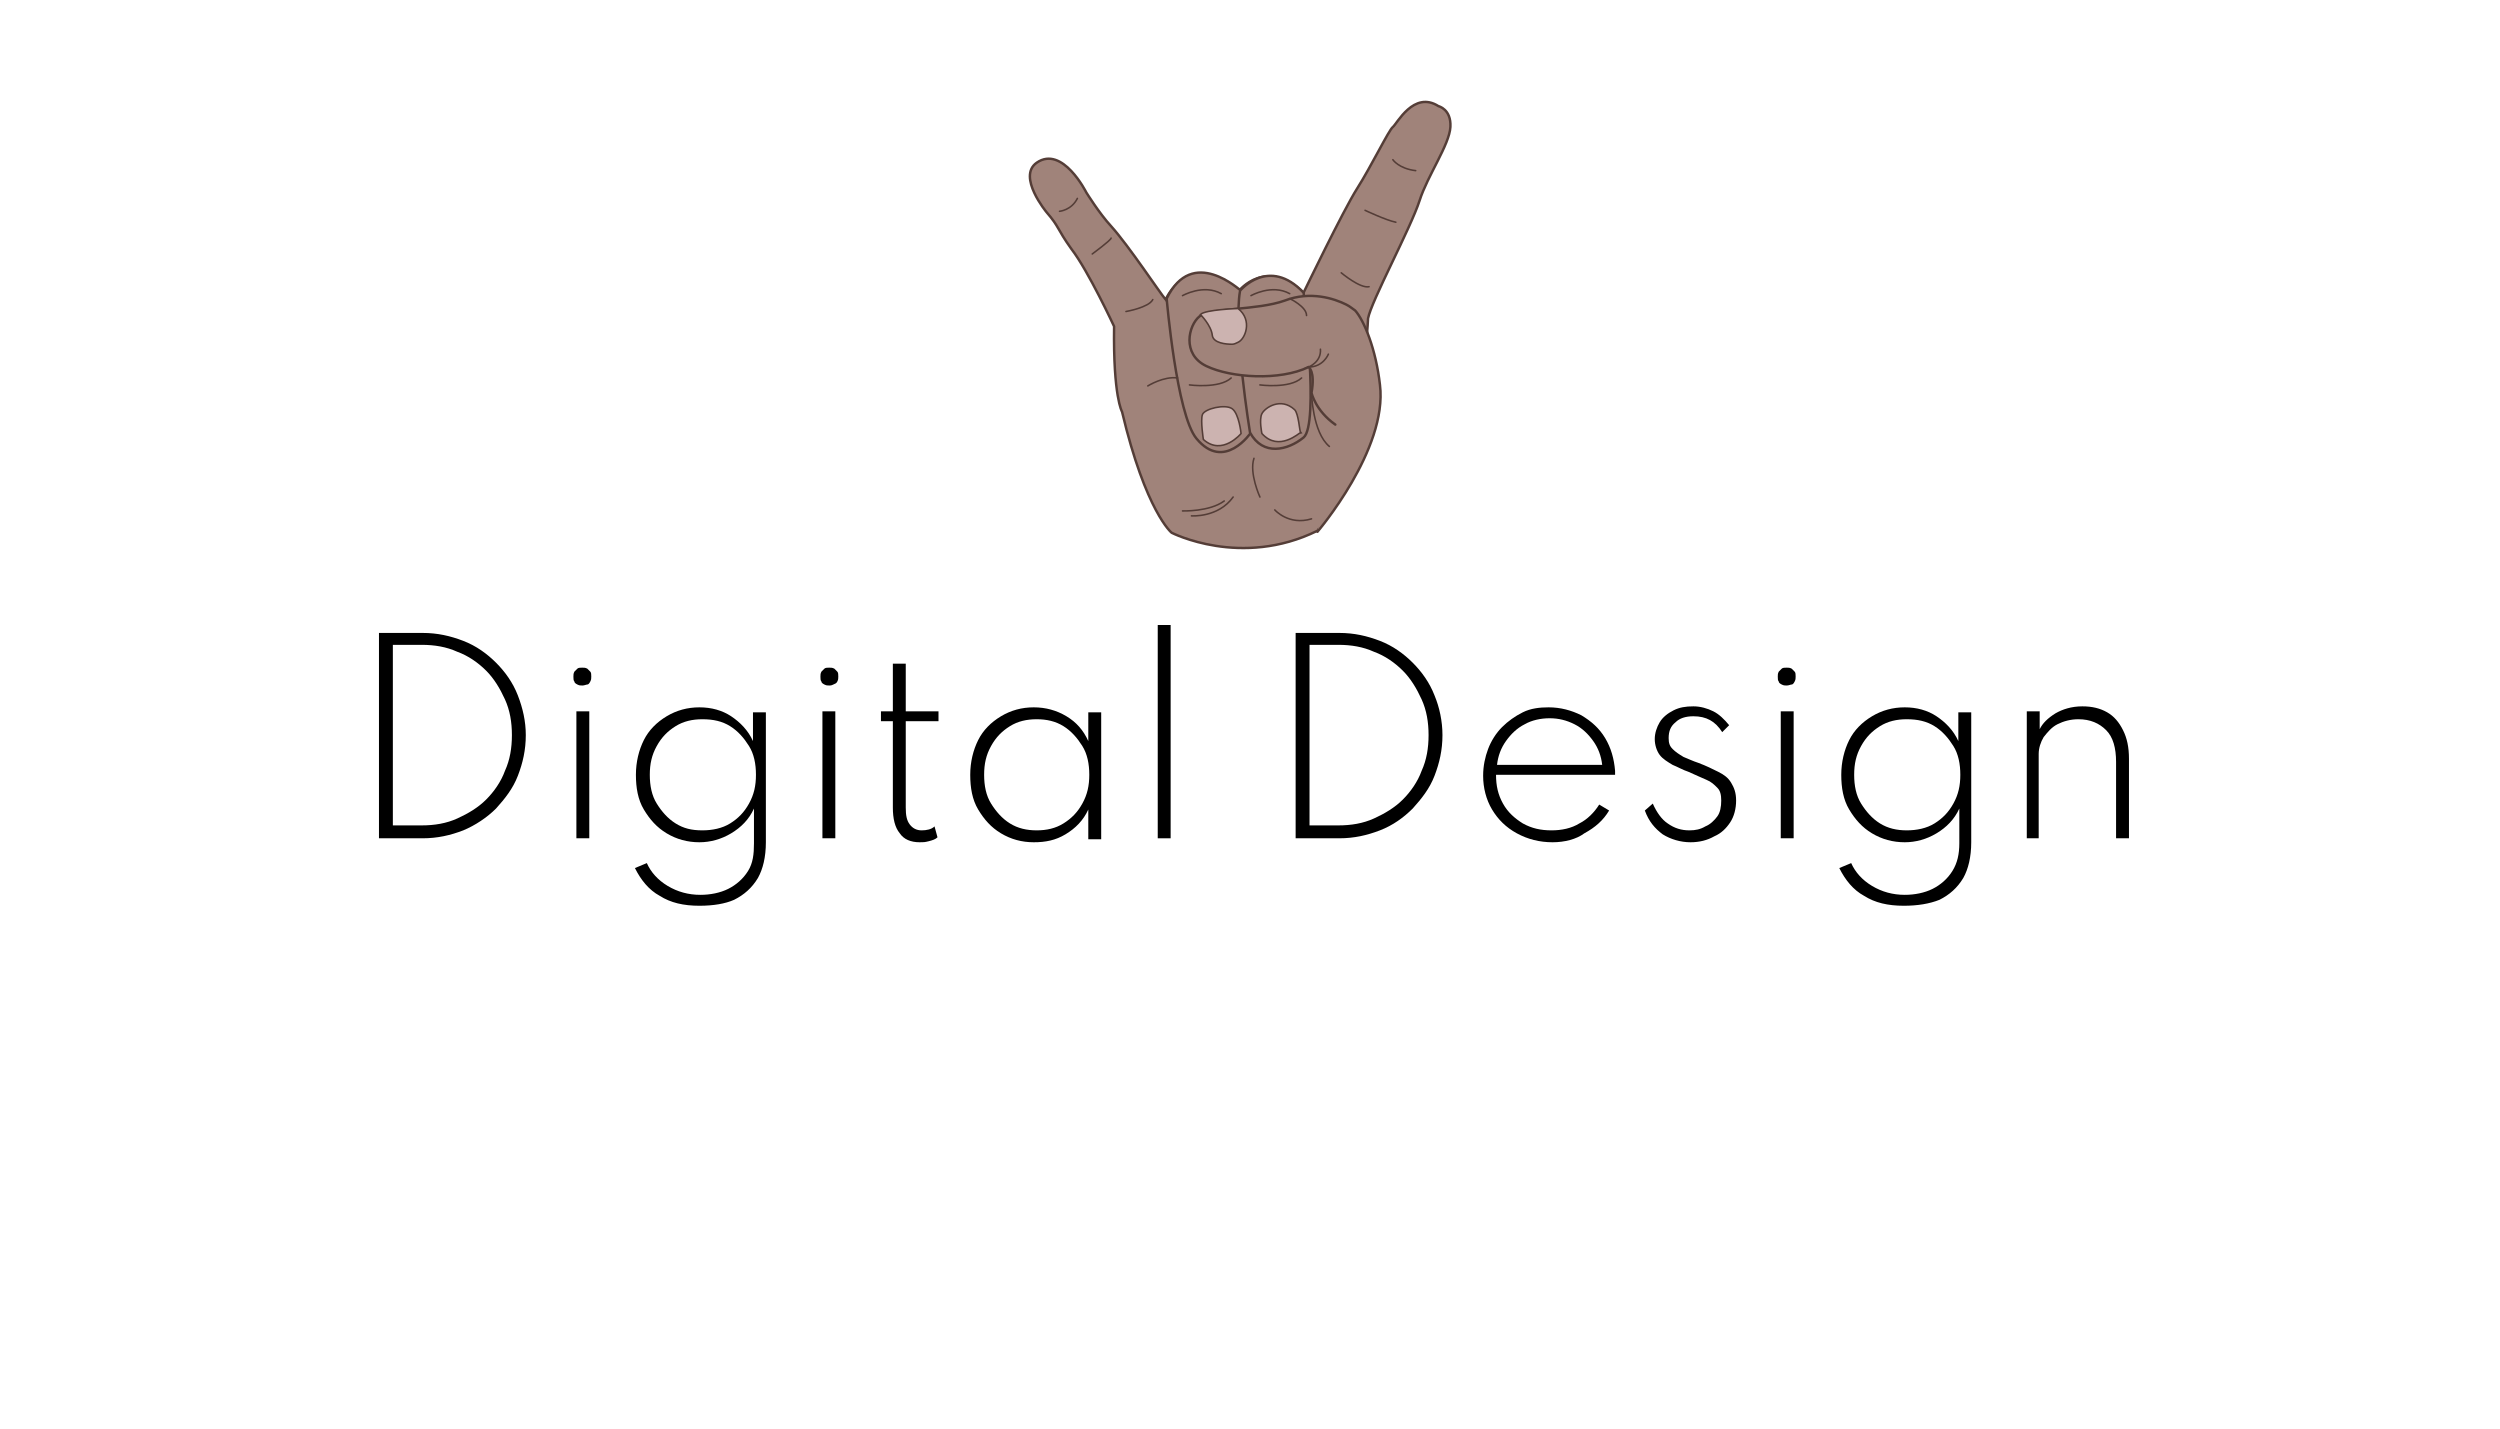
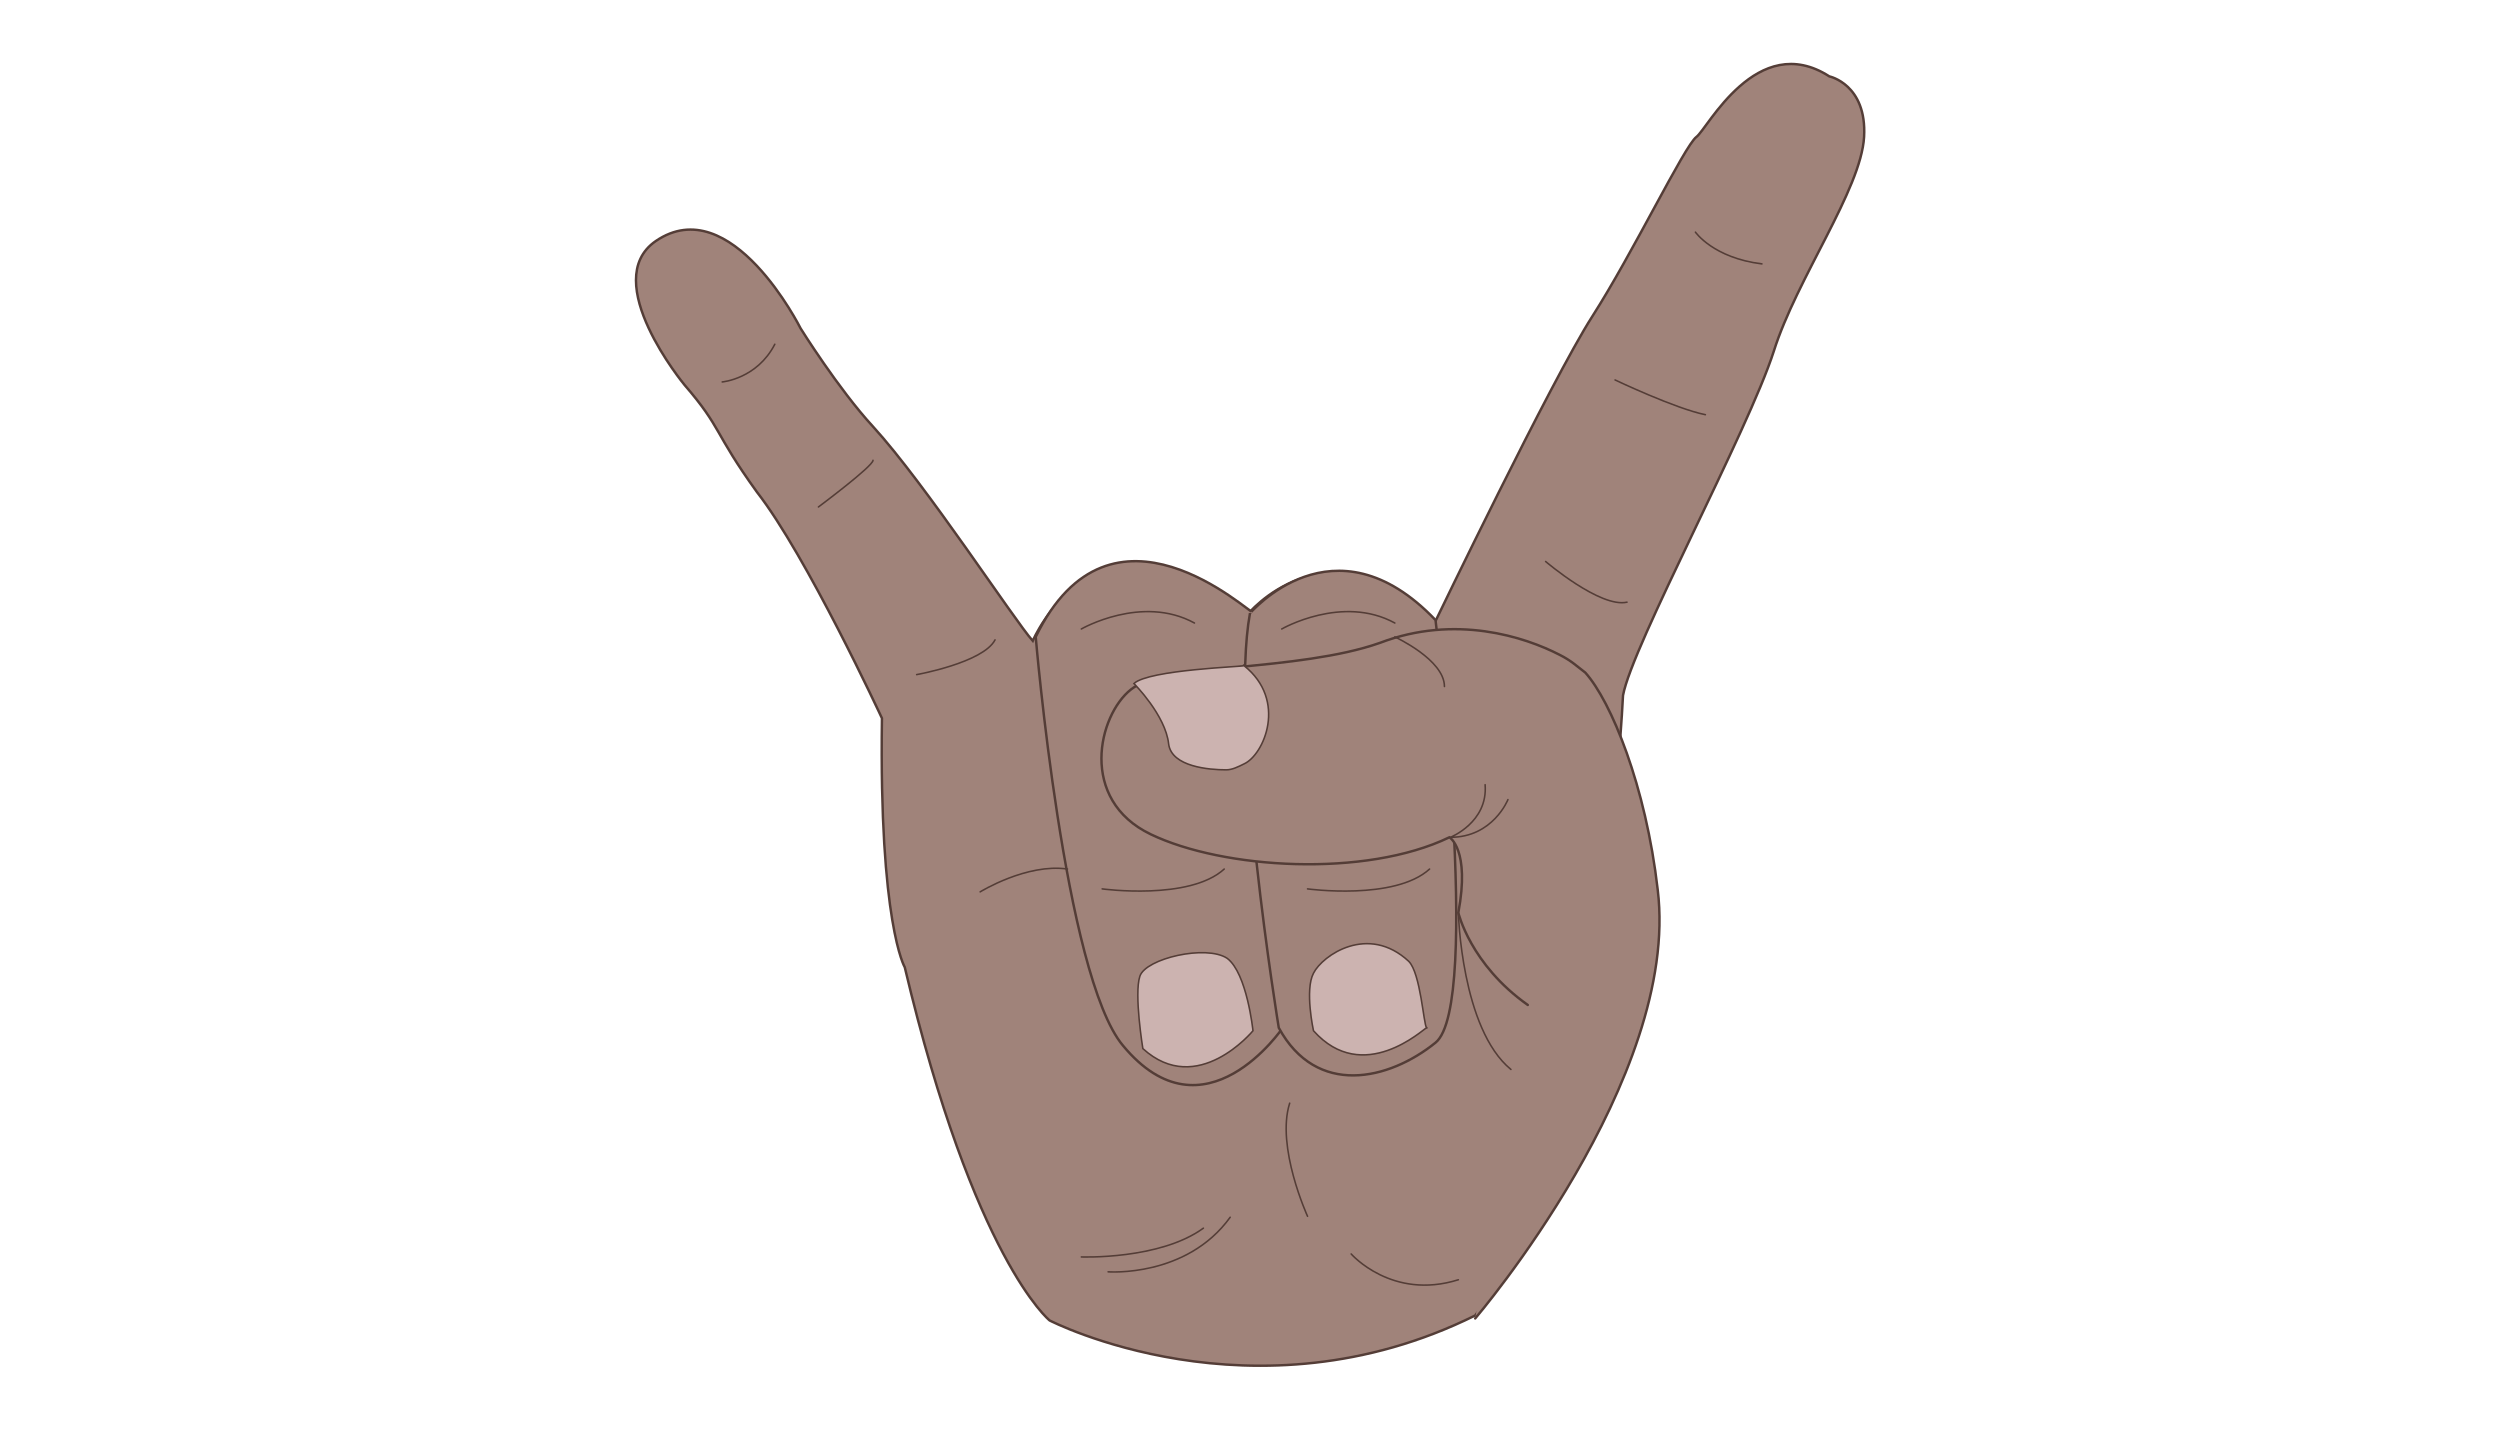
<svg xmlns="http://www.w3.org/2000/svg" version="1.1" id="Layer_1" x="0px" y="0px" viewBox="0 0 252 144" style="enable-background:new 0 0 252 144;" xml:space="preserve">
  <style type="text/css">
	.st0{fill:#A0837A;stroke:#543D37;stroke-width:0.25;stroke-linecap:round;stroke-miterlimit:10;}
	.st1{fill:none;stroke:#543D37;stroke-width:0.16;stroke-linecap:round;stroke-miterlimit:10;}
	.st2{fill:#CCB3B0;stroke:#543D37;stroke-width:0.16;stroke-miterlimit:10;}
	.st3{fill:#FABBA4;stroke:#BC8E7E;stroke-width:0.16;stroke-linecap:round;stroke-miterlimit:10;}
	.st4{fill:none;stroke:#BC8E7E;stroke-width:0.16;stroke-linecap:round;stroke-miterlimit:10;}
</style>
  <g>
    <g>
-       <path class="st0" d="M132.8,53.5c4.4-5.8,5.1-21.4,5.1-21.4c0.3-1.7,4.3-9.1,5.2-11.9c0.8-2.5,3-5.6,3.1-7.4s-1.2-2.1-1.2-2.1    c-2.5-1.6-4.2,1.8-4.6,2.1c-0.4,0.3-2.2,4-3.6,6.2c-1.4,2.2-5.4,10.5-5.4,10.5c-3.8-3.6-6.5-0.2-6.5-0.2c-5.2-4.3-7.4,0.9-7.4,0.9    c-0.6-0.7-3.7-5.4-5.5-7.4c-1.2-1.3-2.5-3.4-2.5-3.4s-2.4-4.8-5-3c-2,1.4,1,5,1,5c1.3,1.5,1,1.6,2.5,3.7c1.7,2.2,4.3,7.8,4.3,7.8    c-0.1,7.1,0.8,8.6,0.8,8.6c2.4,10.1,5,12.2,5,12.2S125.1,57.3,132.8,53.5" />
-       <path class="st0" d="M117.6,30.1c0,0,1,11.7,3,14.1c2.8,3.4,5.5-0.6,5.5-0.6s0.5,0.7-1-14.3C125,29.3,120.2,24.7,117.6,30.1z" />
-       <path class="st0" d="M131.4,29.5c0,0,1.6,13.3,0,14.6s-4.1,1.9-5.4-0.5c0,0-1.7-10.4-1-14.3C125,29.3,127.9,25.8,131.4,29.5z" />
-       <path class="st0" d="M134.6,42.8c-2-1.4-2.4-3.2-2.4-3.2c0.4-2.2-0.3-2.6-0.3-2.6c-2.9,1.4-7.8,1.1-10.3-0.1    c-2.5-1.2-1.8-4.1-0.7-5s5.8-0.6,8.6-1.6c2.6-1,5-0.2,6.2,0.4c0.4,0.2,0.6,0.4,0.9,0.6c0.9,1,2.1,3.9,2.5,7.5    c0.8,6.5-6.3,14.8-6.3,14.8" />
+       <path class="st0" d="M148.7,132.6c12.8-16.9,14.9-62.5,14.9-62.5c0.9-5,12.6-26.6,15.2-34.7c2.3-7.3,8.8-16.3,9.1-21.6    s-3.5-6.1-3.5-6.1c-7.3-4.7-12.3,5.3-13.4,6.1c-1.2,0.9-6.4,11.7-10.5,18.1c-4.1,6.4-15.8,30.7-15.8,30.7    c-11.1-10.5-19-0.6-19-0.6c-15.2-12.6-21.6,2.6-21.6,2.6c-1.8-2-10.8-15.8-16.1-21.6c-3.5-3.8-7.3-9.9-7.3-9.9s-7-14-14.6-8.8    C60.3,28.3,69,38.8,69,38.8c3.8,4.4,2.9,4.7,7.3,10.8c5,6.4,12.6,22.8,12.6,22.8c-0.3,20.7,2.3,25.1,2.3,25.1    c7,29.5,14.6,35.6,14.6,35.6S126.3,143.7,148.7,132.6" />
+       <path class="st0" d="M104.4,64.2c0,0,2.9,34.2,8.8,41.2c8.2,9.9,16.1-1.8,16.1-1.8s1.5,2-2.9-41.8C126,61.9,112,48.5,104.4,64.2z" />
+       <path class="st0" d="M144.7,62.5c0,0,4.7,38.8,0,42.6c-4.7,3.8-12,5.5-15.8-1.5c0,0-5-30.4-2.9-41.8    C126,61.9,134.4,51.7,144.7,62.5z" />
+       <path class="st0" d="M154,101.3c-5.8-4.1-7-9.3-7-9.3c1.2-6.4-0.9-7.6-0.9-7.6c-8.5,4.1-22.8,3.2-30.1-0.3c-7.3-3.5-5.3-12-2-14.6    c3.2-2.6,16.9-1.8,25.1-4.7c7.6-2.9,14.6-0.6,18.1,1.2c1.2,0.6,1.8,1.2,2.6,1.8c2.6,2.9,6.1,11.4,7.3,21.9    c2.3,19-18.4,43.2-18.4,43.2" />
    </g>
-     <path class="st1" d="M133.9,35.7c0,0-0.5,1.3-2,1.3c0,0,1.3-0.5,1.2-1.8" />
-     <path class="st1" d="M132.2,39.6c0,0,0.1,4,1.8,5.4" />
-     <path class="st2" d="M121,31.7c0,0,1.1,1.1,1.2,2.1c0.1,0.8,1.4,0.9,2,0.9c0.2,0,0.4-0.1,0.6-0.2c0.7-0.3,1.5-2.2,0-3.4   C124.8,31.1,121.5,31.2,121,31.7z" />
-     <path class="st1" d="M140.4,16.1c0,0,0.6,0.9,2.3,1.1" />
-     <path class="st1" d="M137.6,21.2c0,0,2.1,1,3.1,1.2" />
-     <path class="st1" d="M135.2,27.5c0,0,1.9,1.6,2.8,1.4" />
-     <path class="st3" d="M134.7,43" />
-     <path class="st1" d="M106.8,21.3c0,0,1.2-0.1,1.8-1.3" />
-     <path class="st1" d="M110.1,25.6c0,0,1.9-1.4,1.9-1.6" />
-     <path class="st4" d="M117.6,30.1" />
-     <path class="st1" d="M113.5,31.4c0,0,2.3-0.4,2.7-1.2" />
-     <path class="st1" d="M119.2,29.8c0,0,2.1-1.2,3.9-0.2" />
-     <path class="st1" d="M126.1,29.8c0,0,2.1-1.2,3.9-0.2" />
-     <path class="st1" d="M130,30.1c0,0,1.7,0.8,1.7,1.7" />
-     <path class="st1" d="M119.9,38.8c0,0,3,0.4,4.2-0.7" />
-     <path class="st1" d="M127,38.8c0,0,3,0.4,4.2-0.7" />
-     <path class="st2" d="M121.3,44.3c0,0-0.3-1.9-0.1-2.5s2.3-1.1,3-0.6c0.7,0.5,0.9,2.5,0.9,2.5S123.2,46,121.3,44.3z" />
-     <path class="st2" d="M127.2,43.7c0,0-0.3-1.4,0-2s1.9-1.7,3.3-0.4c0.4,0.4,0.5,2.2,0.6,2.3C131,43.6,128.9,45.6,127.2,43.7z" />
-     <path class="st1" d="M119.2,51.5c0,0,2.7,0.1,4.2-1" />
-     <path class="st1" d="M120.1,52c0,0,2.7,0.2,4.2-1.9" />
-     <path class="st1" d="M128.5,51.4c0,0,1.4,1.6,3.7,0.9" />
-     <path class="st1" d="M127,50.1c0,0-1.1-2.4-0.6-3.9" />
-     <path class="st1" d="M115.7,38.9c0,0,1.6-1,3-0.8" />
-   </g>
-   <g>
-     <path d="M38.2,84.5V63.8h4.4c1.5,0,2.8,0.3,4.1,0.8c1.3,0.5,2.4,1.3,3.3,2.2c0.9,0.9,1.7,2,2.2,3.3s0.8,2.6,0.8,4   c0,1.5-0.3,2.8-0.8,4.1s-1.3,2.3-2.2,3.3c-0.9,0.9-2.1,1.7-3.3,2.2c-1.3,0.5-2.6,0.8-4.1,0.8H38.2z M39.6,83.2h2.9   c1.3,0,2.5-0.2,3.6-0.7c1.1-0.5,2.1-1.1,2.9-1.9c0.8-0.8,1.5-1.8,1.9-2.9c0.5-1.1,0.7-2.3,0.7-3.6s-0.2-2.5-0.7-3.6   c-0.5-1.1-1.1-2.1-1.9-2.9c-0.8-0.8-1.8-1.5-2.9-1.9c-1.1-0.5-2.3-0.7-3.6-0.7h-2.9V83.2z" />
-     <path d="M58.7,69.1c-0.2,0-0.3,0-0.5-0.1s-0.3-0.2-0.3-0.3c-0.1-0.1-0.1-0.3-0.1-0.5c0-0.2,0-0.3,0.1-0.5c0.1-0.1,0.2-0.2,0.3-0.3   c0.1-0.1,0.3-0.1,0.5-0.1c0.2,0,0.3,0,0.5,0.1c0.1,0.1,0.2,0.2,0.3,0.3c0.1,0.1,0.1,0.3,0.1,0.5c0,0.2,0,0.3-0.1,0.5   s-0.2,0.3-0.3,0.3S58.9,69.1,58.7,69.1z M58.1,84.5V71.7h1.3v12.8H58.1z" />
-     <path d="M70.5,91.3c-1.6,0-2.9-0.3-4-1c-1.1-0.6-1.9-1.6-2.5-2.8l1.2-0.5c0.4,0.9,1.1,1.7,2.1,2.3c1,0.6,2.1,0.9,3.3,0.9   c1,0,2-0.2,2.8-0.6c0.8-0.4,1.5-1,2-1.8S76,86.1,76,85v-3.5c-0.5,1.1-1.3,1.9-2.3,2.5s-2.1,0.9-3.2,0.9c-1.2,0-2.3-0.3-3.3-0.9   c-1-0.6-1.7-1.4-2.3-2.4c-0.6-1-0.8-2.2-0.8-3.5c0-1.3,0.3-2.5,0.8-3.5s1.3-1.8,2.3-2.4c1-0.6,2.1-0.9,3.3-0.9   c1.2,0,2.3,0.3,3.2,0.9s1.7,1.4,2.2,2.5v-2.9h1.3v13.1c0,1.5-0.3,2.7-0.8,3.6c-0.6,1-1.4,1.7-2.4,2.2   C73.1,91.1,71.9,91.3,70.5,91.3z M70.8,83.7c1,0,2-0.2,2.8-0.7c0.8-0.5,1.4-1.1,1.9-2c0.5-0.9,0.7-1.8,0.7-2.9   c0-1.1-0.2-2.1-0.7-2.9s-1.1-1.5-1.9-2c-0.8-0.5-1.7-0.7-2.8-0.7c-1,0-1.9,0.2-2.7,0.7c-0.8,0.5-1.4,1.1-1.9,2s-0.7,1.8-0.7,2.9   c0,1.1,0.2,2.1,0.7,2.9c0.5,0.8,1.1,1.5,1.9,2S69.7,83.7,70.8,83.7z" />
-     <path d="M83.6,69.1c-0.2,0-0.3,0-0.5-0.1s-0.3-0.2-0.3-0.3c-0.1-0.1-0.1-0.3-0.1-0.5c0-0.2,0-0.3,0.1-0.5c0.1-0.1,0.2-0.2,0.3-0.3   c0.1-0.1,0.3-0.1,0.5-0.1c0.2,0,0.3,0,0.5,0.1c0.1,0.1,0.2,0.2,0.3,0.3c0.1,0.1,0.1,0.3,0.1,0.5c0,0.2,0,0.3-0.1,0.5   S84.2,68.9,84,69S83.7,69.1,83.6,69.1z M82.9,84.5V71.7h1.3v12.8H82.9z" />
-     <path d="M92.7,84.9c-0.9,0-1.6-0.3-2-0.9c-0.5-0.6-0.7-1.5-0.7-2.6v-8.7h-1.2v-1H90v-4.8h1.3v4.8h3.3v1h-3.3v8.7   c0,0.8,0.1,1.3,0.4,1.7c0.3,0.4,0.7,0.6,1.2,0.6c0.5,0,1-0.1,1.3-0.4l0.3,1.1c-0.2,0.2-0.5,0.3-0.9,0.4S93.1,84.9,92.7,84.9z" />
-     <path d="M104.2,84.9c-1.2,0-2.3-0.3-3.3-0.9c-1-0.6-1.7-1.4-2.3-2.4c-0.6-1-0.8-2.2-0.8-3.5c0-1.3,0.3-2.5,0.8-3.5s1.3-1.8,2.3-2.4   c1-0.6,2.1-0.9,3.3-0.9s2.3,0.3,3.3,0.9c1,0.6,1.7,1.4,2.2,2.5v-2.9h1.3v12.8h-1.3v-3c-0.5,1.1-1.3,1.9-2.3,2.5   S105.4,84.9,104.2,84.9z M104.5,83.7c1,0,1.9-0.2,2.7-0.7c0.8-0.5,1.4-1.1,1.9-2c0.5-0.9,0.7-1.8,0.7-2.9c0-1.1-0.2-2.1-0.7-2.9   c-0.5-0.8-1.1-1.5-1.9-2c-0.8-0.5-1.7-0.7-2.7-0.7s-1.9,0.2-2.7,0.7c-0.8,0.5-1.4,1.1-1.9,2s-0.7,1.8-0.7,2.9   c0,1.1,0.2,2.1,0.7,2.9c0.5,0.8,1.1,1.5,1.9,2S103.5,83.7,104.5,83.7z" />
-     <path d="M116.7,84.5V63h1.3v21.5H116.7z" />
-     <path d="M130.6,84.5V63.8h4.4c1.5,0,2.8,0.3,4.1,0.8s2.4,1.3,3.3,2.2c0.9,0.9,1.7,2,2.2,3.3c0.5,1.2,0.8,2.6,0.8,4   c0,1.5-0.3,2.8-0.8,4.1s-1.3,2.3-2.2,3.3c-0.9,0.9-2,1.7-3.3,2.2s-2.6,0.8-4.1,0.8H130.6z M132,83.2h2.9c1.3,0,2.5-0.2,3.6-0.7   c1.1-0.5,2.1-1.1,2.9-1.9c0.8-0.8,1.5-1.8,1.9-2.9c0.5-1.1,0.7-2.3,0.7-3.6s-0.2-2.5-0.7-3.6c-0.5-1.1-1.1-2.1-1.9-2.9   c-0.8-0.8-1.8-1.5-2.9-1.9c-1.1-0.5-2.3-0.7-3.6-0.7H132V83.2z" />
-     <path d="M156.5,84.9c-1.3,0-2.5-0.3-3.6-0.9s-1.9-1.4-2.5-2.4s-0.9-2.2-0.9-3.4c0-1,0.2-1.9,0.5-2.7c0.3-0.8,0.8-1.6,1.4-2.2   c0.6-0.6,1.3-1.1,2.1-1.5c0.8-0.4,1.7-0.5,2.6-0.5c1.2,0,2.3,0.3,3.3,0.8c1,0.6,1.8,1.3,2.4,2.3c0.6,1,0.9,2.1,1,3.3   c0,0.1,0,0.2,0,0.2s0,0.1,0,0.2h-12c0,1.1,0.2,2,0.7,2.9s1.2,1.5,2,2c0.9,0.5,1.8,0.7,2.9,0.7c1,0,2-0.2,2.8-0.7   c0.8-0.4,1.5-1.1,2-1.9l1,0.6c-0.6,1-1.4,1.7-2.5,2.3C158.9,84.6,157.7,84.9,156.5,84.9z M150.9,77.1h10.6   c-0.1-0.9-0.4-1.7-0.9-2.4c-0.5-0.7-1.1-1.3-1.9-1.7c-0.8-0.4-1.6-0.6-2.5-0.6c-0.9,0-1.8,0.2-2.5,0.6c-0.8,0.4-1.4,1-1.9,1.7   C151.3,75.4,151,76.2,150.9,77.1z" />
-     <path d="M170.4,84.9c-1,0-2-0.3-2.8-0.8c-0.8-0.6-1.4-1.3-1.8-2.4l0.8-0.7c0.4,0.9,0.9,1.6,1.5,2c0.7,0.5,1.4,0.7,2.2,0.7   c0.6,0,1.1-0.1,1.6-0.4c0.5-0.2,0.9-0.6,1.2-1s0.4-1,0.4-1.6c0-0.6-0.1-1-0.4-1.3c-0.3-0.3-0.6-0.6-1.1-0.8   c-0.5-0.2-1.1-0.5-1.8-0.8c-0.6-0.2-1.1-0.5-1.6-0.7c-0.5-0.3-1-0.6-1.3-1c-0.3-0.4-0.5-1-0.5-1.6c0-0.6,0.2-1.2,0.5-1.7   c0.3-0.5,0.8-0.9,1.4-1.2c0.6-0.3,1.2-0.4,2-0.4c0.7,0,1.4,0.2,2,0.5s1.1,0.8,1.6,1.4l-0.7,0.7c-0.7-1.1-1.6-1.6-2.9-1.6   c-0.8,0-1.4,0.2-1.8,0.6c-0.5,0.4-0.7,0.9-0.7,1.6c0,0.5,0.1,0.8,0.4,1.1s0.6,0.5,1.1,0.8c0.5,0.2,0.9,0.4,1.5,0.6   c0.8,0.3,1.4,0.6,2,0.9c0.6,0.3,1,0.6,1.3,1.1s0.5,1,0.5,1.8c0,0.8-0.2,1.6-0.6,2.2c-0.4,0.6-0.9,1.1-1.6,1.4   C172.1,84.7,171.3,84.9,170.4,84.9z" />
-     <path d="M180.1,69.1c-0.2,0-0.3,0-0.5-0.1s-0.3-0.2-0.3-0.3c-0.1-0.1-0.1-0.3-0.1-0.5c0-0.2,0-0.3,0.1-0.5c0.1-0.1,0.2-0.2,0.3-0.3   c0.1-0.1,0.3-0.1,0.5-0.1c0.2,0,0.3,0,0.5,0.1c0.1,0.1,0.2,0.2,0.3,0.3c0.1,0.1,0.1,0.3,0.1,0.5c0,0.2,0,0.3-0.1,0.5   s-0.2,0.3-0.3,0.3S180.3,69.1,180.1,69.1z M179.5,84.5V71.7h1.3v12.8H179.5z" />
-     <path d="M191.9,91.3c-1.6,0-2.9-0.3-4-1c-1.1-0.6-1.9-1.6-2.5-2.8l1.2-0.5c0.4,0.9,1.1,1.7,2.1,2.3c1,0.6,2.1,0.9,3.3,0.9   c1,0,2-0.2,2.8-0.6c0.8-0.4,1.5-1,2-1.8s0.7-1.7,0.7-2.8v-3.5c-0.5,1.1-1.3,1.9-2.3,2.5s-2.1,0.9-3.2,0.9c-1.2,0-2.3-0.3-3.3-0.9   c-1-0.6-1.7-1.4-2.3-2.4c-0.6-1-0.8-2.2-0.8-3.5c0-1.3,0.3-2.5,0.8-3.5s1.3-1.8,2.3-2.4c1-0.6,2.1-0.9,3.3-0.9   c1.2,0,2.3,0.3,3.2,0.9s1.7,1.4,2.2,2.5v-2.9h1.3v13.1c0,1.5-0.3,2.7-0.8,3.6c-0.6,1-1.4,1.7-2.4,2.2   C194.5,91.1,193.3,91.3,191.9,91.3z M192.2,83.7c1,0,2-0.2,2.8-0.7c0.8-0.5,1.4-1.1,1.9-2c0.5-0.9,0.7-1.8,0.7-2.9   c0-1.1-0.2-2.1-0.7-2.9s-1.1-1.5-1.9-2c-0.8-0.5-1.7-0.7-2.8-0.7c-1,0-1.9,0.2-2.7,0.7c-0.8,0.5-1.4,1.1-1.9,2s-0.7,1.8-0.7,2.9   c0,1.1,0.2,2.1,0.7,2.9c0.5,0.8,1.1,1.5,1.9,2S191.2,83.7,192.2,83.7z" />
-     <path d="M204.3,84.5V71.7h1.3v1.8c0.3-0.6,0.8-1.1,1.6-1.6c0.7-0.4,1.6-0.7,2.7-0.7c1,0,1.8,0.2,2.5,0.6s1.2,1,1.6,1.8   s0.6,1.7,0.6,2.9v8h-1.3v-7.7c0-1.4-0.3-2.5-1-3.2c-0.7-0.7-1.6-1.1-2.8-1.1c-0.8,0-1.5,0.2-2.1,0.5c-0.6,0.3-1,0.8-1.4,1.3   c-0.3,0.5-0.5,1.1-0.5,1.7v8.5H204.3z" />
+     <path class="st1" d="M152,80.6c0,0-1.5,3.8-5.8,3.8c0,0,3.8-1.5,3.5-5.3" />
+     <path class="st1" d="M147,92c0,0,0.3,11.7,5.3,15.8" />
+     <path class="st2" d="M114.3,68.9c0,0,3.2,3.2,3.5,6.1c0.3,2.3,4.1,2.6,5.8,2.6c0.6,0,1.2-0.3,1.8-0.6c2-0.9,4.4-6.4,0-9.9   C125.4,67.2,115.8,67.5,114.3,68.9z" />
+     <path class="st1" d="M170.9,23.4c0,0,1.8,2.6,6.7,3.2" />
+     <path class="st1" d="M162.8,38.3c0,0,6.1,2.9,9.1,3.5" />
+     <path class="st1" d="M155.8,56.6c0,0,5.5,4.7,8.2,4.1" />
+     <path class="st3" d="M154.3,101.9" />
+     <path class="st1" d="M72.8,38.5c0,0,3.5-0.3,5.3-3.8" />
+     <path class="st1" d="M82.5,51.1c0,0,5.5-4.1,5.5-4.7" />
+     <path class="st4" d="M104.4,64.2" />
+     <path class="st1" d="M92.4,68c0,0,6.7-1.2,7.9-3.5" />
+     <path class="st1" d="M109,63.4c0,0,6.1-3.5,11.4-0.6" />
+     <path class="st1" d="M129.2,63.4c0,0,6.1-3.5,11.4-0.6" />
+     <path class="st1" d="M140.6,64.2c0,0,5,2.3,5,5" />
+     <path class="st1" d="M111.1,89.6c0,0,8.8,1.2,12.3-2" />
+     <path class="st1" d="M131.8,89.6c0,0,8.8,1.2,12.3-2" />
+     <path class="st2" d="M115.2,105.7c0,0-0.9-5.5-0.3-7.3c0.6-1.8,6.7-3.2,8.8-1.8c2,1.5,2.6,7.3,2.6,7.3S120.7,110.7,115.2,105.7z" />
+     <path class="st2" d="M132.4,103.9c0,0-0.9-4.1,0-5.8c0.9-1.8,5.5-5,9.6-1.2c1.2,1.2,1.5,6.4,1.8,6.7   C143.5,103.7,137.4,109.5,132.4,103.9z" />
+     <path class="st1" d="M109,126.7c0,0,7.9,0.3,12.3-2.9" />
+     <path class="st1" d="M111.7,128.2c0,0,7.9,0.6,12.3-5.5" />
+     <path class="st1" d="M136.2,126.4c0,0,4.1,4.7,10.8,2.6" />
+     <path class="st1" d="M131.8,122.6c0,0-3.2-7-1.8-11.4" />
+     <path class="st1" d="M98.8,89.9c0,0,4.7-2.9,8.8-2.3" />
  </g>
</svg>
